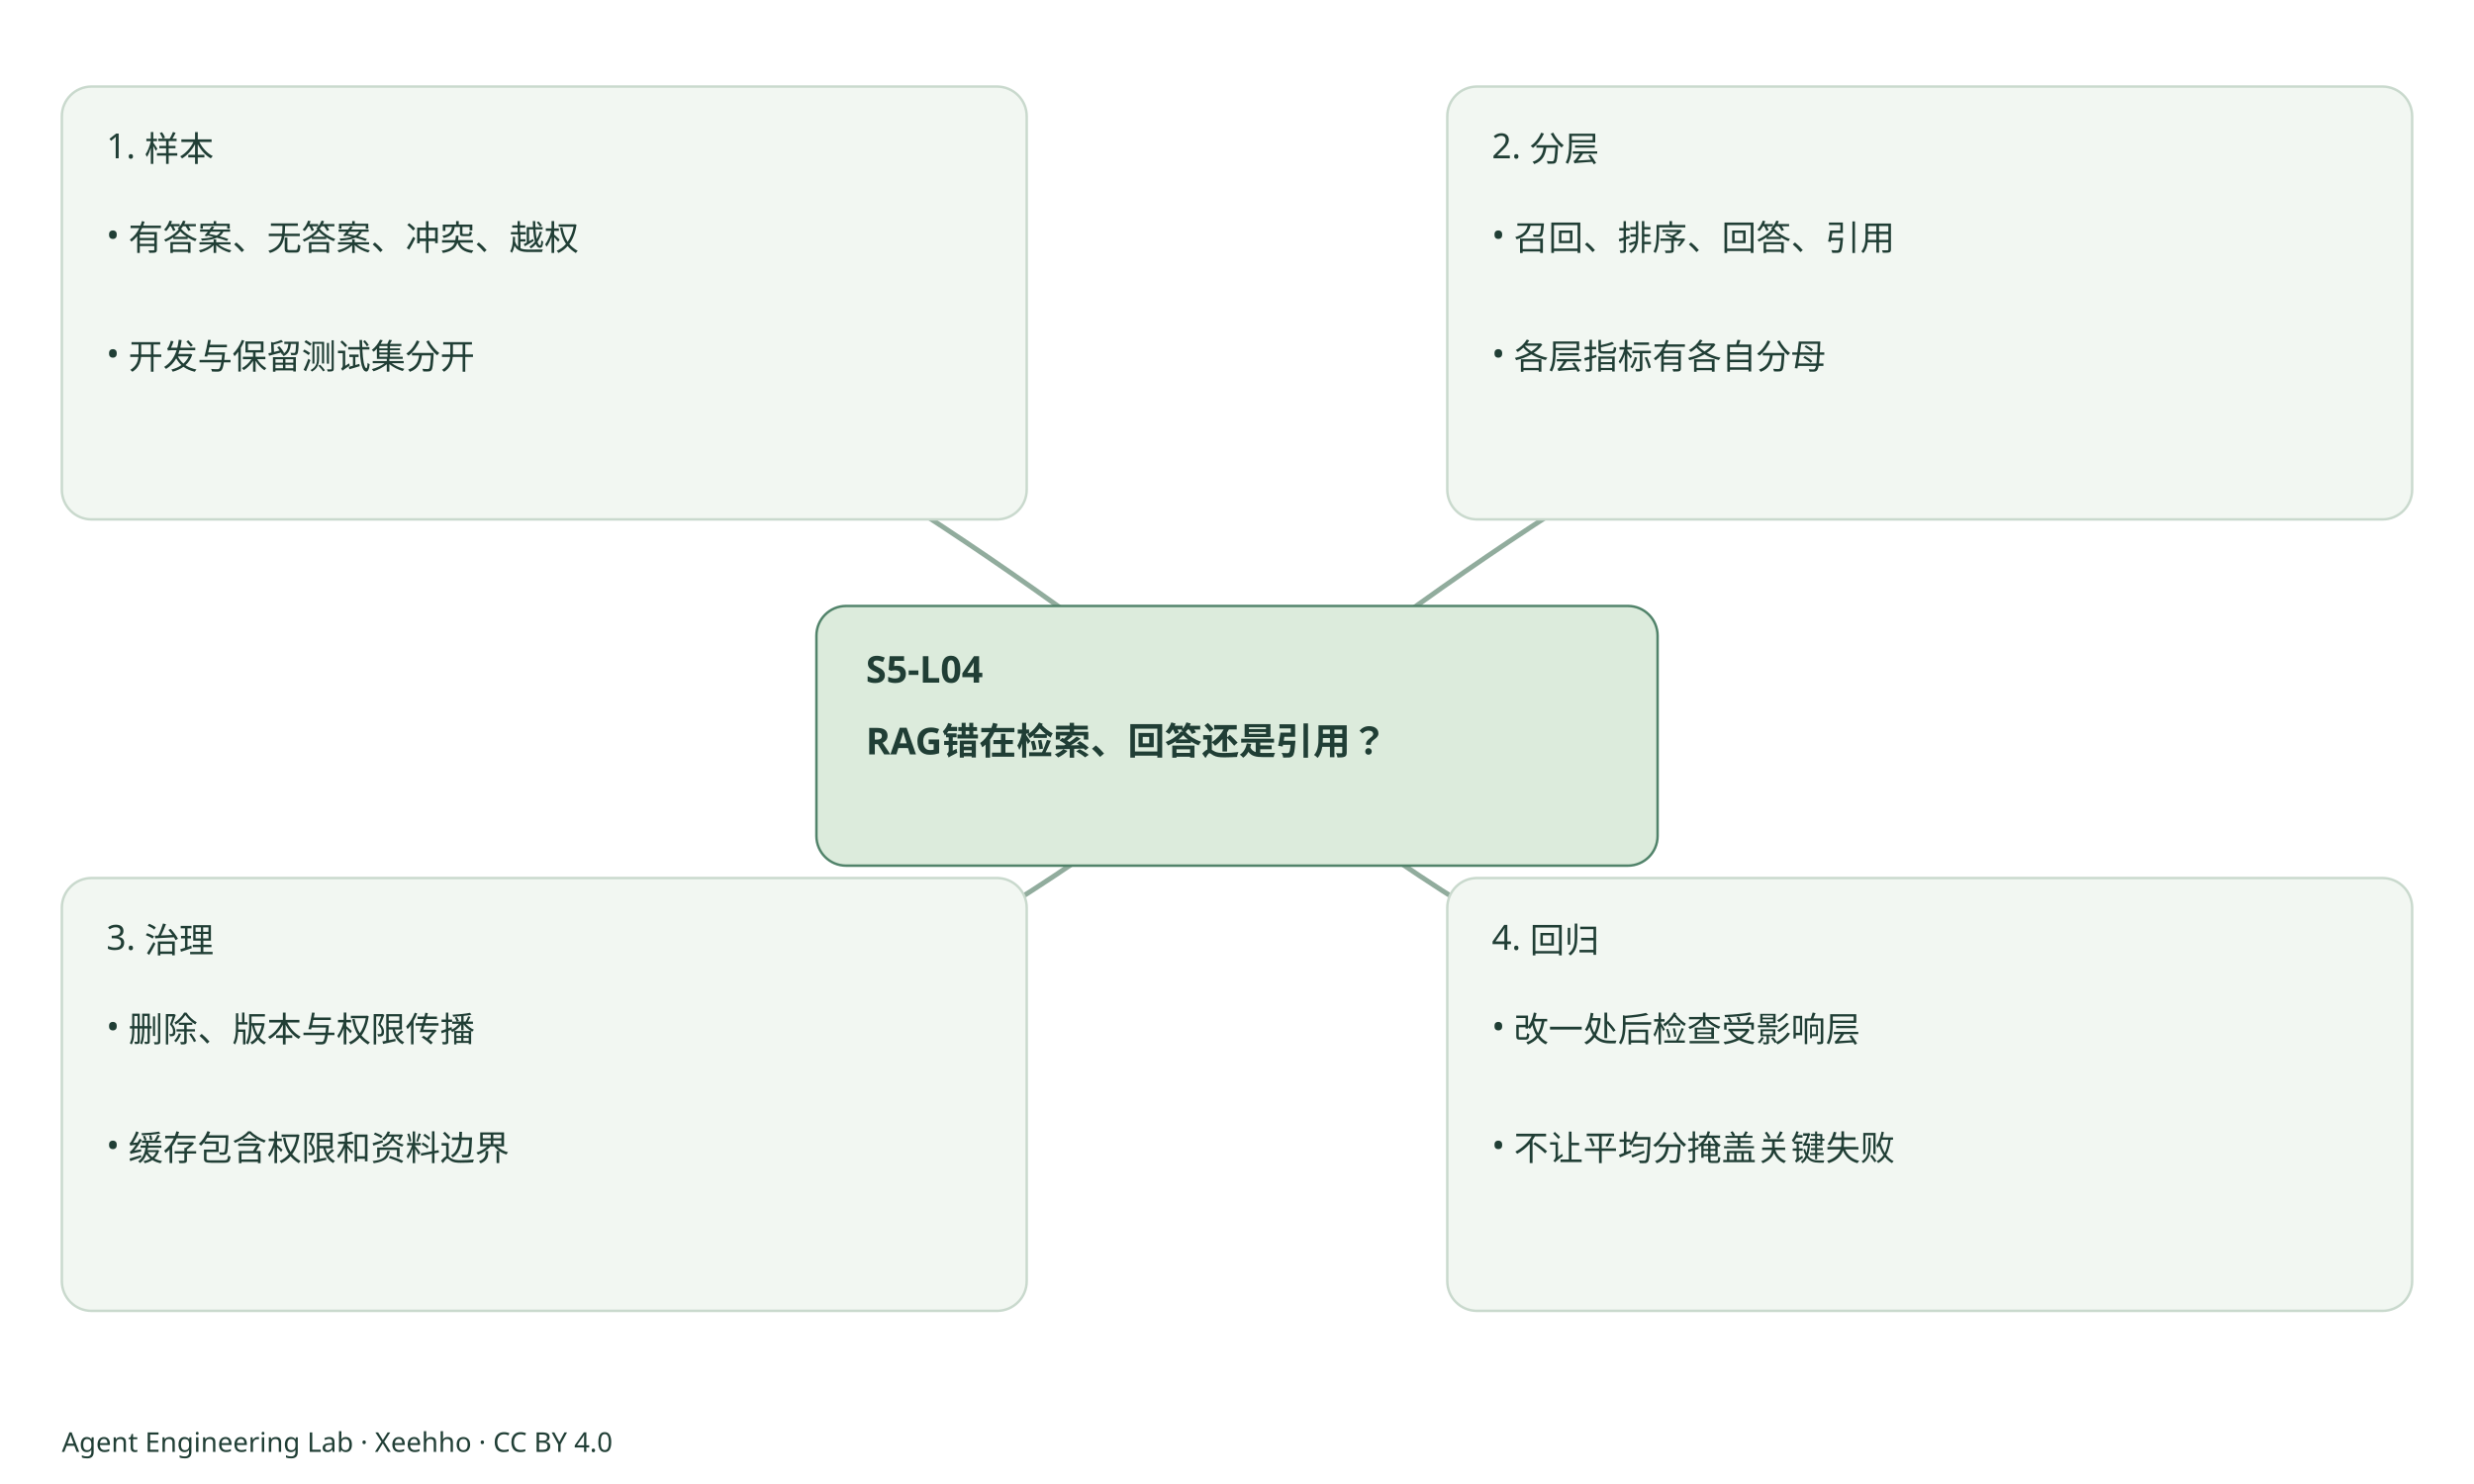
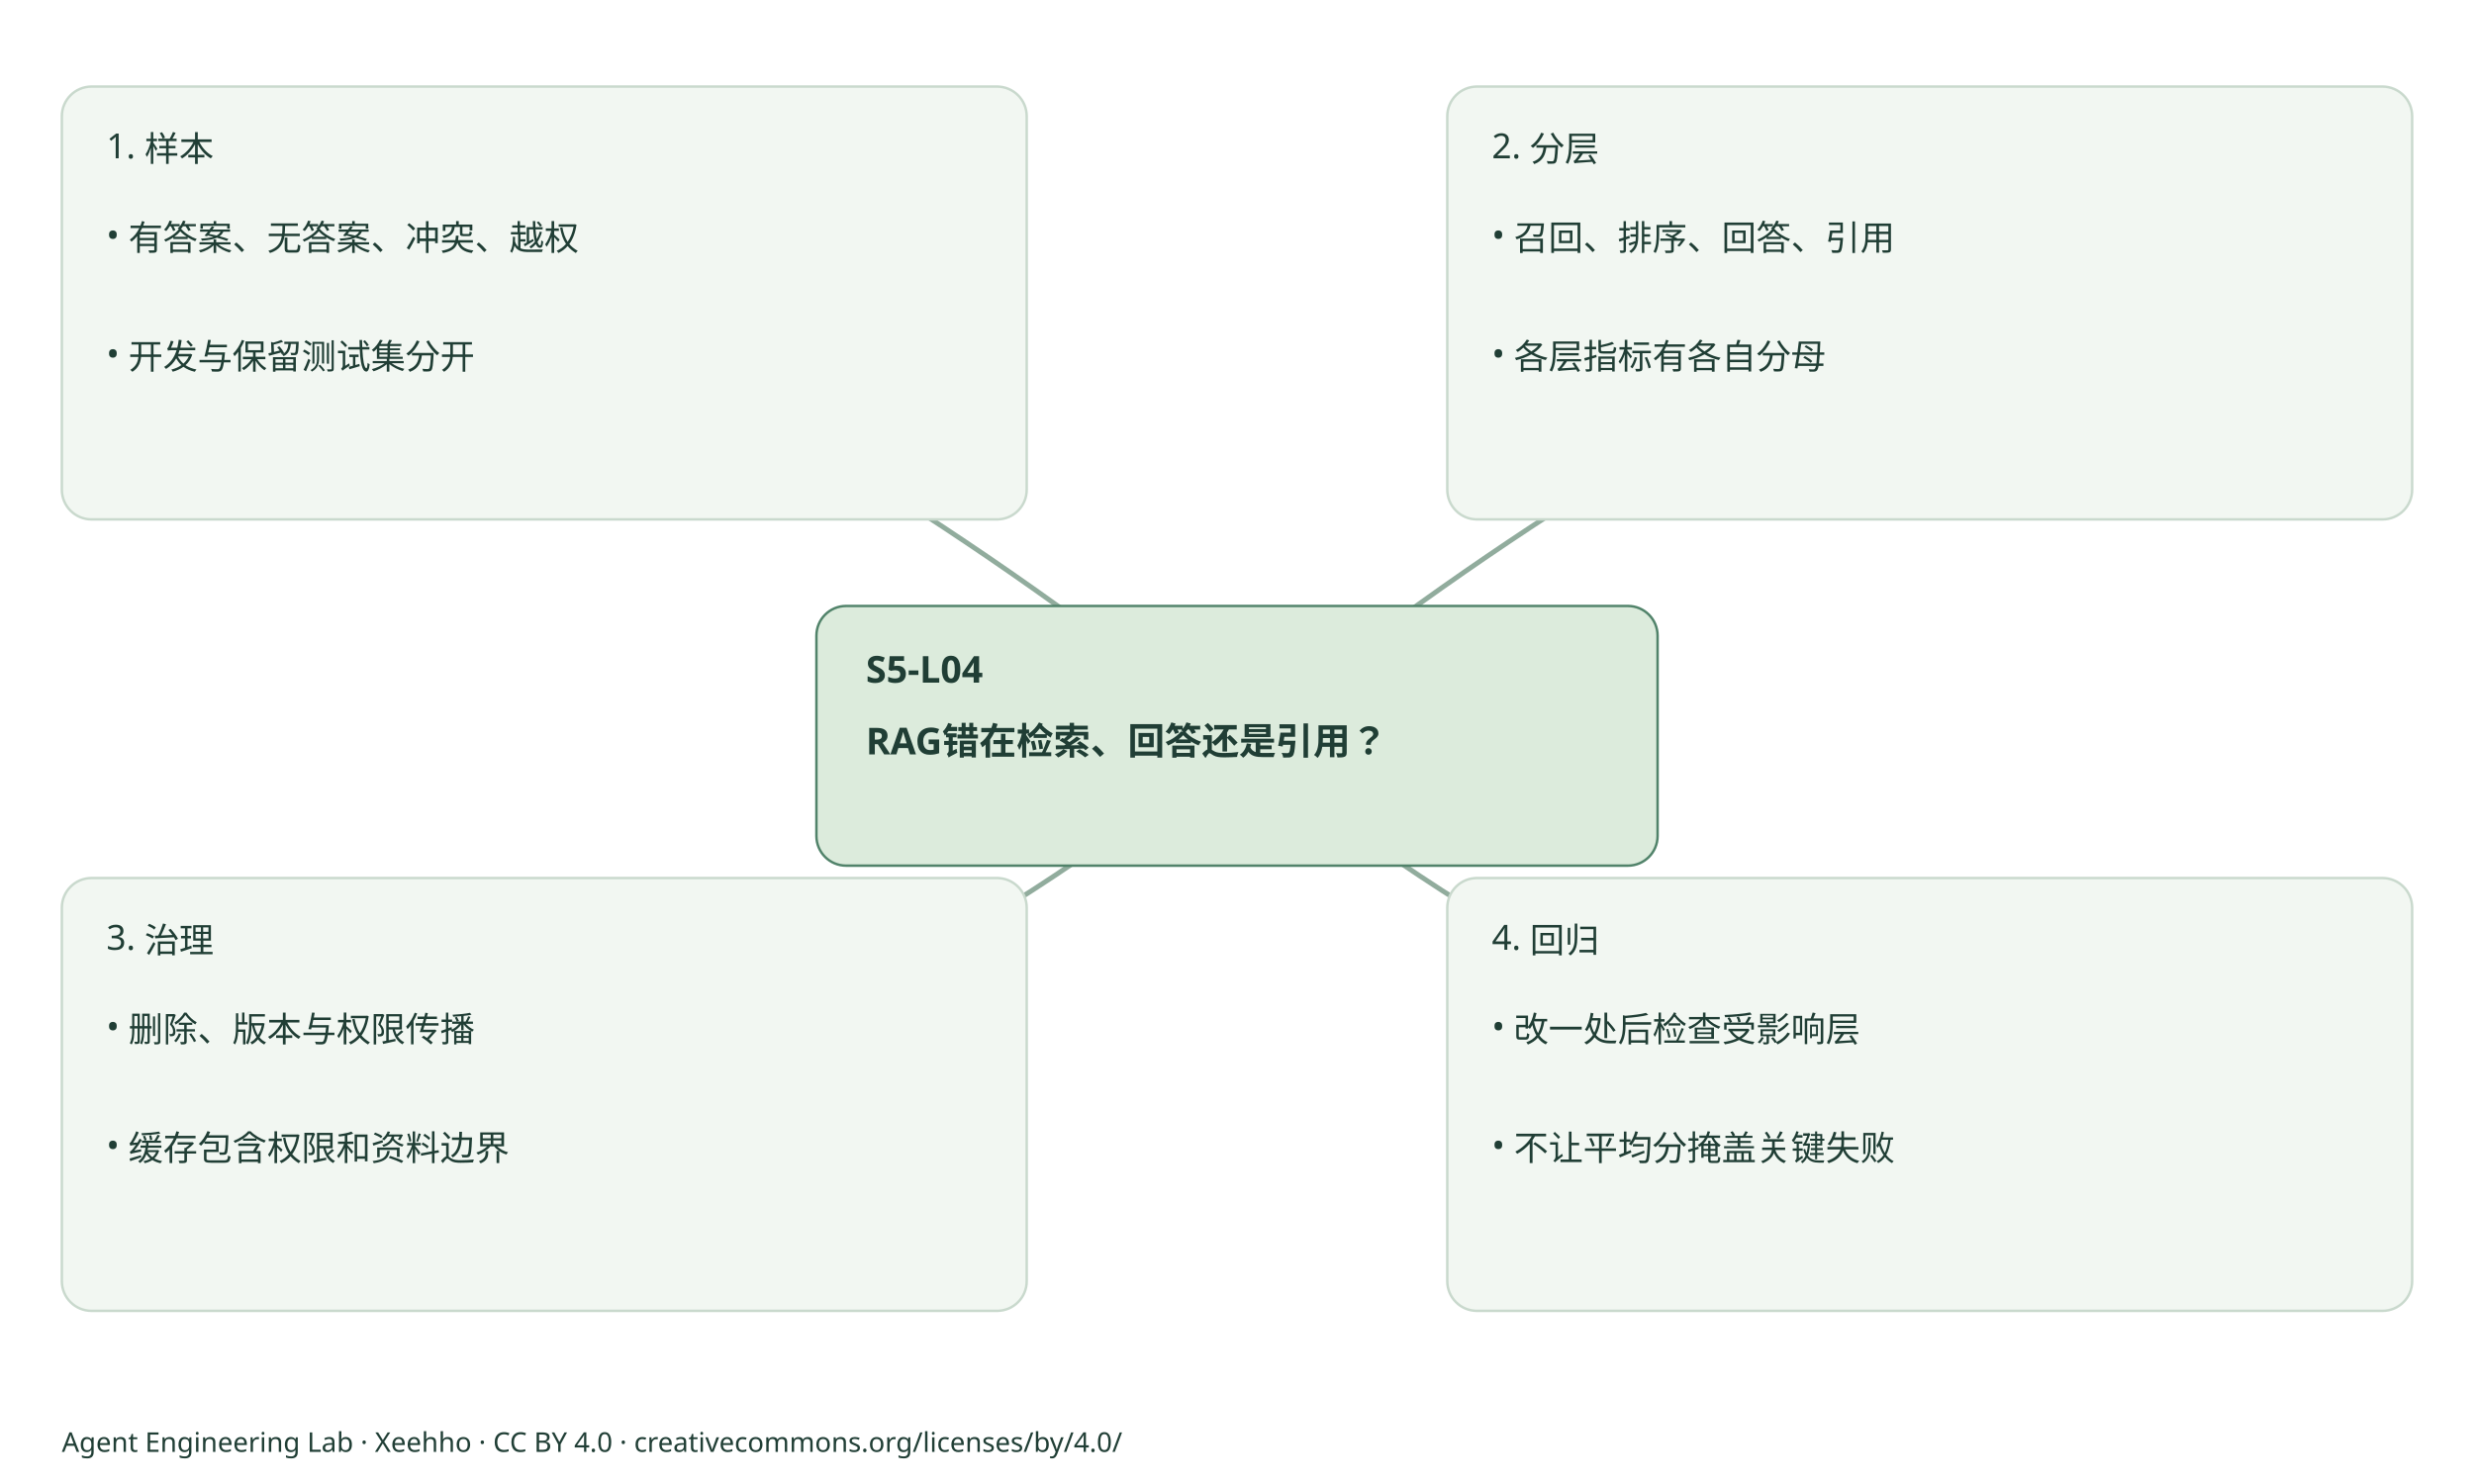
<svg xmlns="http://www.w3.org/2000/svg" viewBox="0 0 1000 600" role="img" aria-labelledby="diagram-title diagram-description">
  <style>text{font:15px system-ui,sans-serif;fill:#203e35}.root text{font-weight:700}.branch text{font-size:14px}path{fill:none;stroke:#91ac9d;stroke-width:2}rect{fill:#f2f7f2;stroke:#c9d9cd;rx:12}.root rect{fill:#dcebdc;stroke:#51836a}.active rect{fill:#d6eecb;stroke:#1e6549;stroke-width:3}</style>
  <rect width="100%" height="100%" fill="#fff" style="fill:#fff;stroke:none;rx:0" />
  <path d="M500 300 Q350 180 220 125" />
  <path d="M500 300 Q650 180 780 125" />
  <path d="M500 300 Q350 420 220 445" />
  <path d="M500 300 Q650 420 780 445" />
  <g class="root">
    <rect x="330" y="245" width="340" height="105" />
    <text x="350" y="276">
      <tspan x="350" dy="0">S5-L04</tspan>
    </text>
    <text x="350" y="305">
      <tspan x="350" dy="0">RAG错在检索、回答还是引用？</tspan>
    </text>
  </g>
  <g class="branch">
    <rect x="25" y="35" width="390" height="175" />
    <text x="43" y="64">
      <tspan x="43" dy="0">1. 样本</tspan>
    </text>
    <text x="43" y="100">
      <tspan x="43" dy="0">• 有答案、无答案、冲突、越权</tspan>
    </text>
    <text x="43" y="148">
      <tspan x="43" dy="0">• 开发与保留测试集分开</tspan>
    </text>
  </g>
  <g class="branch">
    <rect x="585" y="35" width="390" height="175" />
    <text x="603" y="64">
      <tspan x="603" dy="0">2. 分层</tspan>
    </text>
    <text x="603" y="100">
      <tspan x="603" dy="0">• 召回、排序、回答、引用</tspan>
    </text>
    <text x="603" y="148">
      <tspan x="603" dy="0">• 各层指标有各自分母</tspan>
    </text>
  </g>
  <g class="branch">
    <rect x="25" y="355" width="390" height="175" />
    <text x="43" y="384">
      <tspan x="43" dy="0">3. 治理</tspan>
    </text>
    <text x="43" y="420">
      <tspan x="43" dy="0">• 删除、版本与权限传播</tspan>
    </text>
    <text x="43" y="468">
      <tspan x="43" dy="0">• 缓存包含权限和资料边界</tspan>
    </text>
  </g>
  <g class="branch">
    <rect x="585" y="355" width="390" height="175" />
    <text x="603" y="384">
      <tspan x="603" dy="0">4. 回归</tspan>
    </text>
    <text x="603" y="420">
      <tspan x="603" dy="0">• 改一处后检查受影响层</tspan>
    </text>
    <text x="603" y="468">
      <tspan x="603" dy="0">• 不让平均分掩盖关键失败</tspan>
    </text>
  </g>
-   <text x="25" y="587" style="font-size:11px">Agent Engineering Lab · Xeehho · CC BY 4.0</text>
+   <text x="25" y="587" style="font-size:11px">Agent Engineering Lab · Xeehho · CC BY 4.0 · creativecommons.org/licenses/by/4.0/</text>
</svg>
